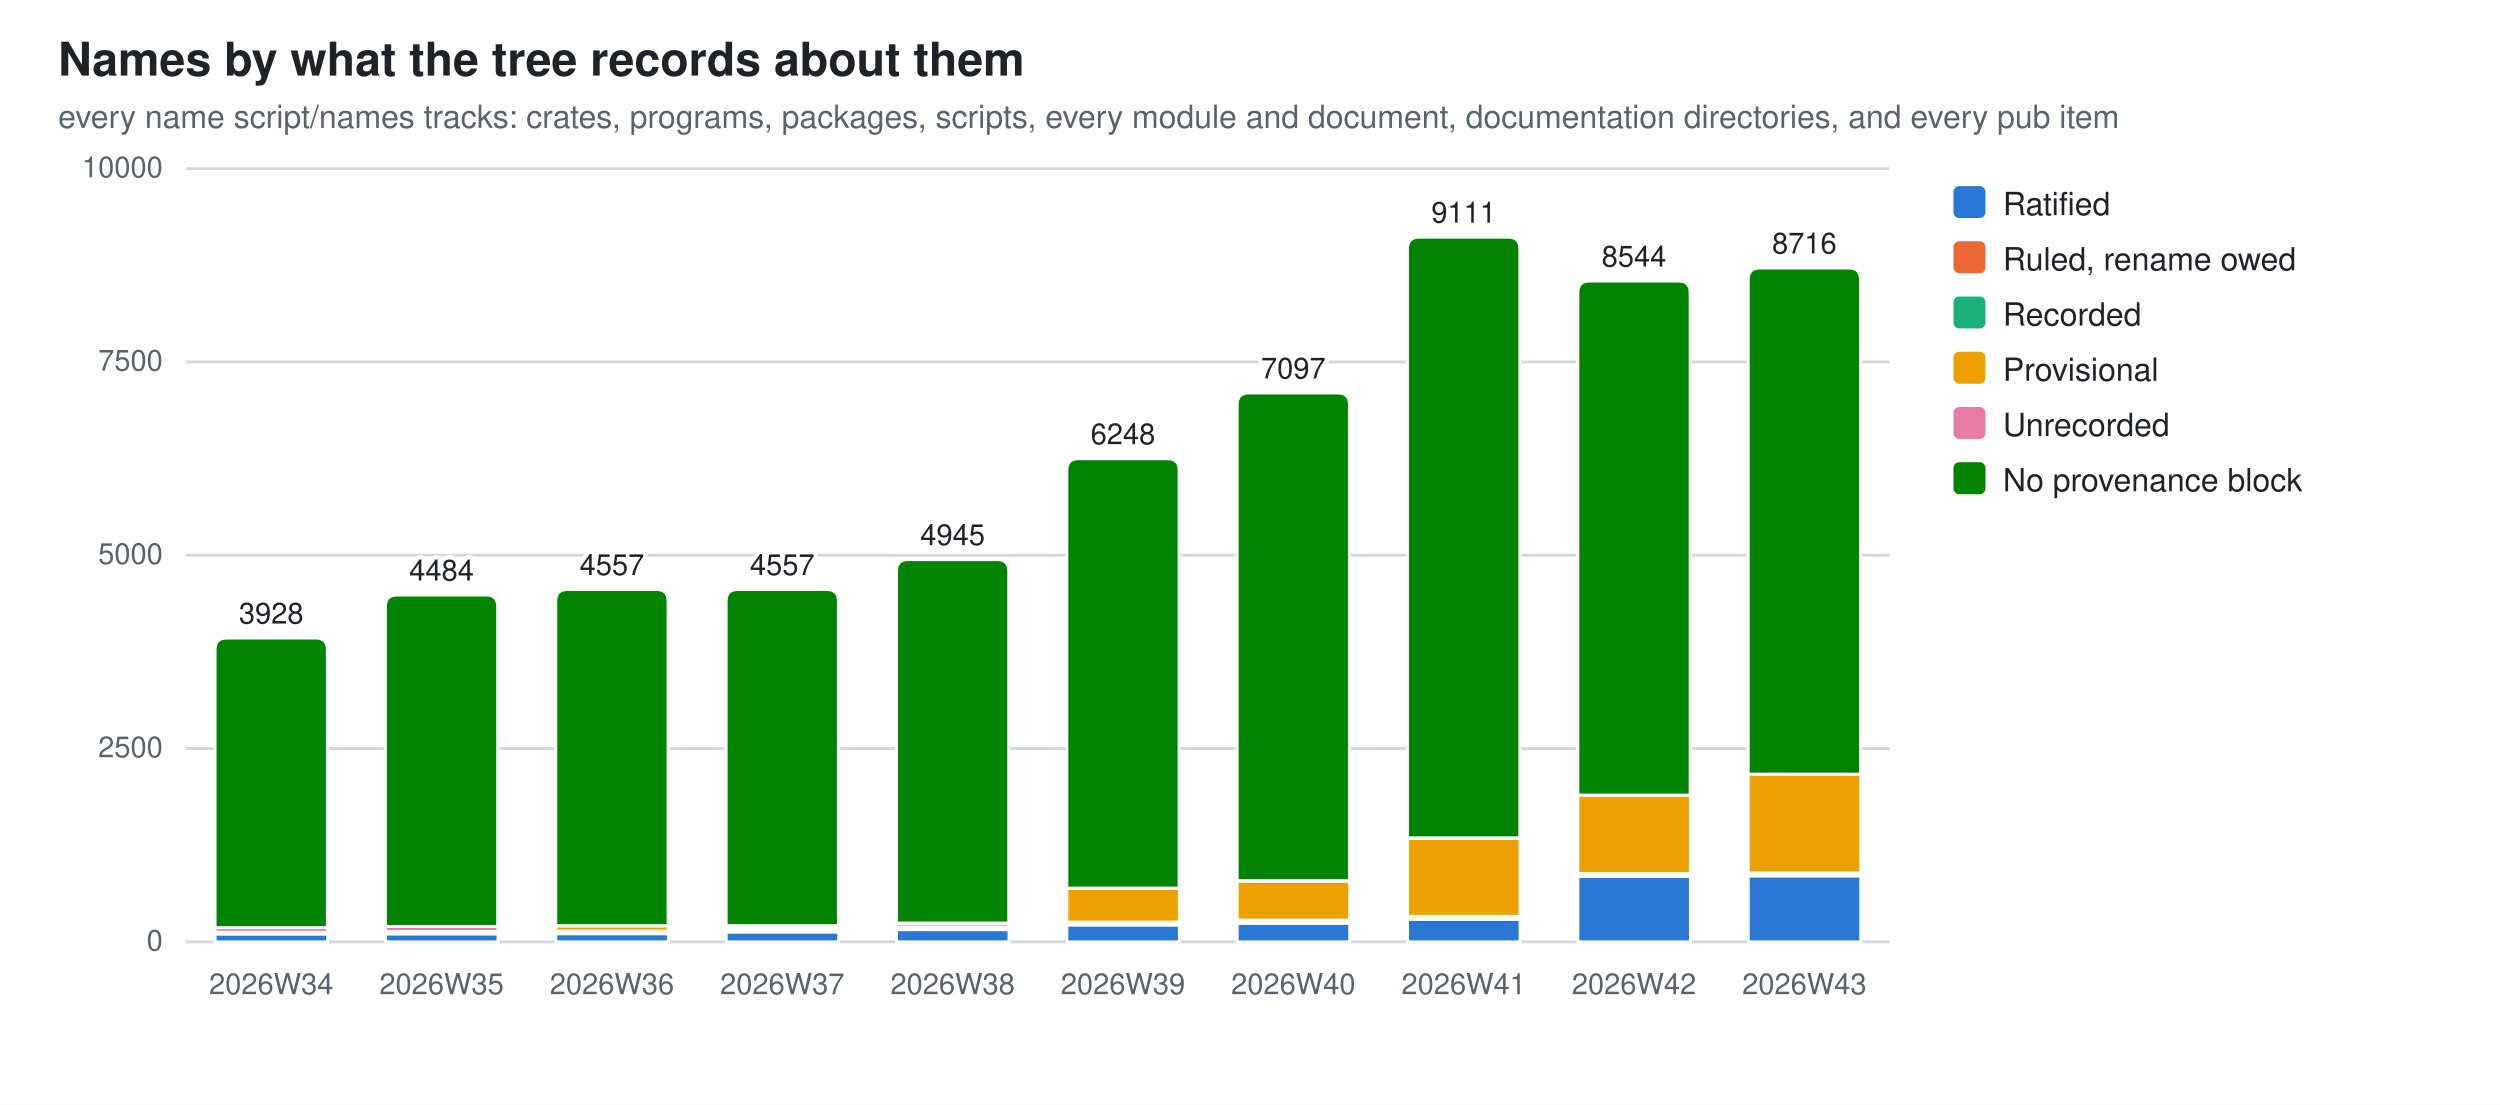
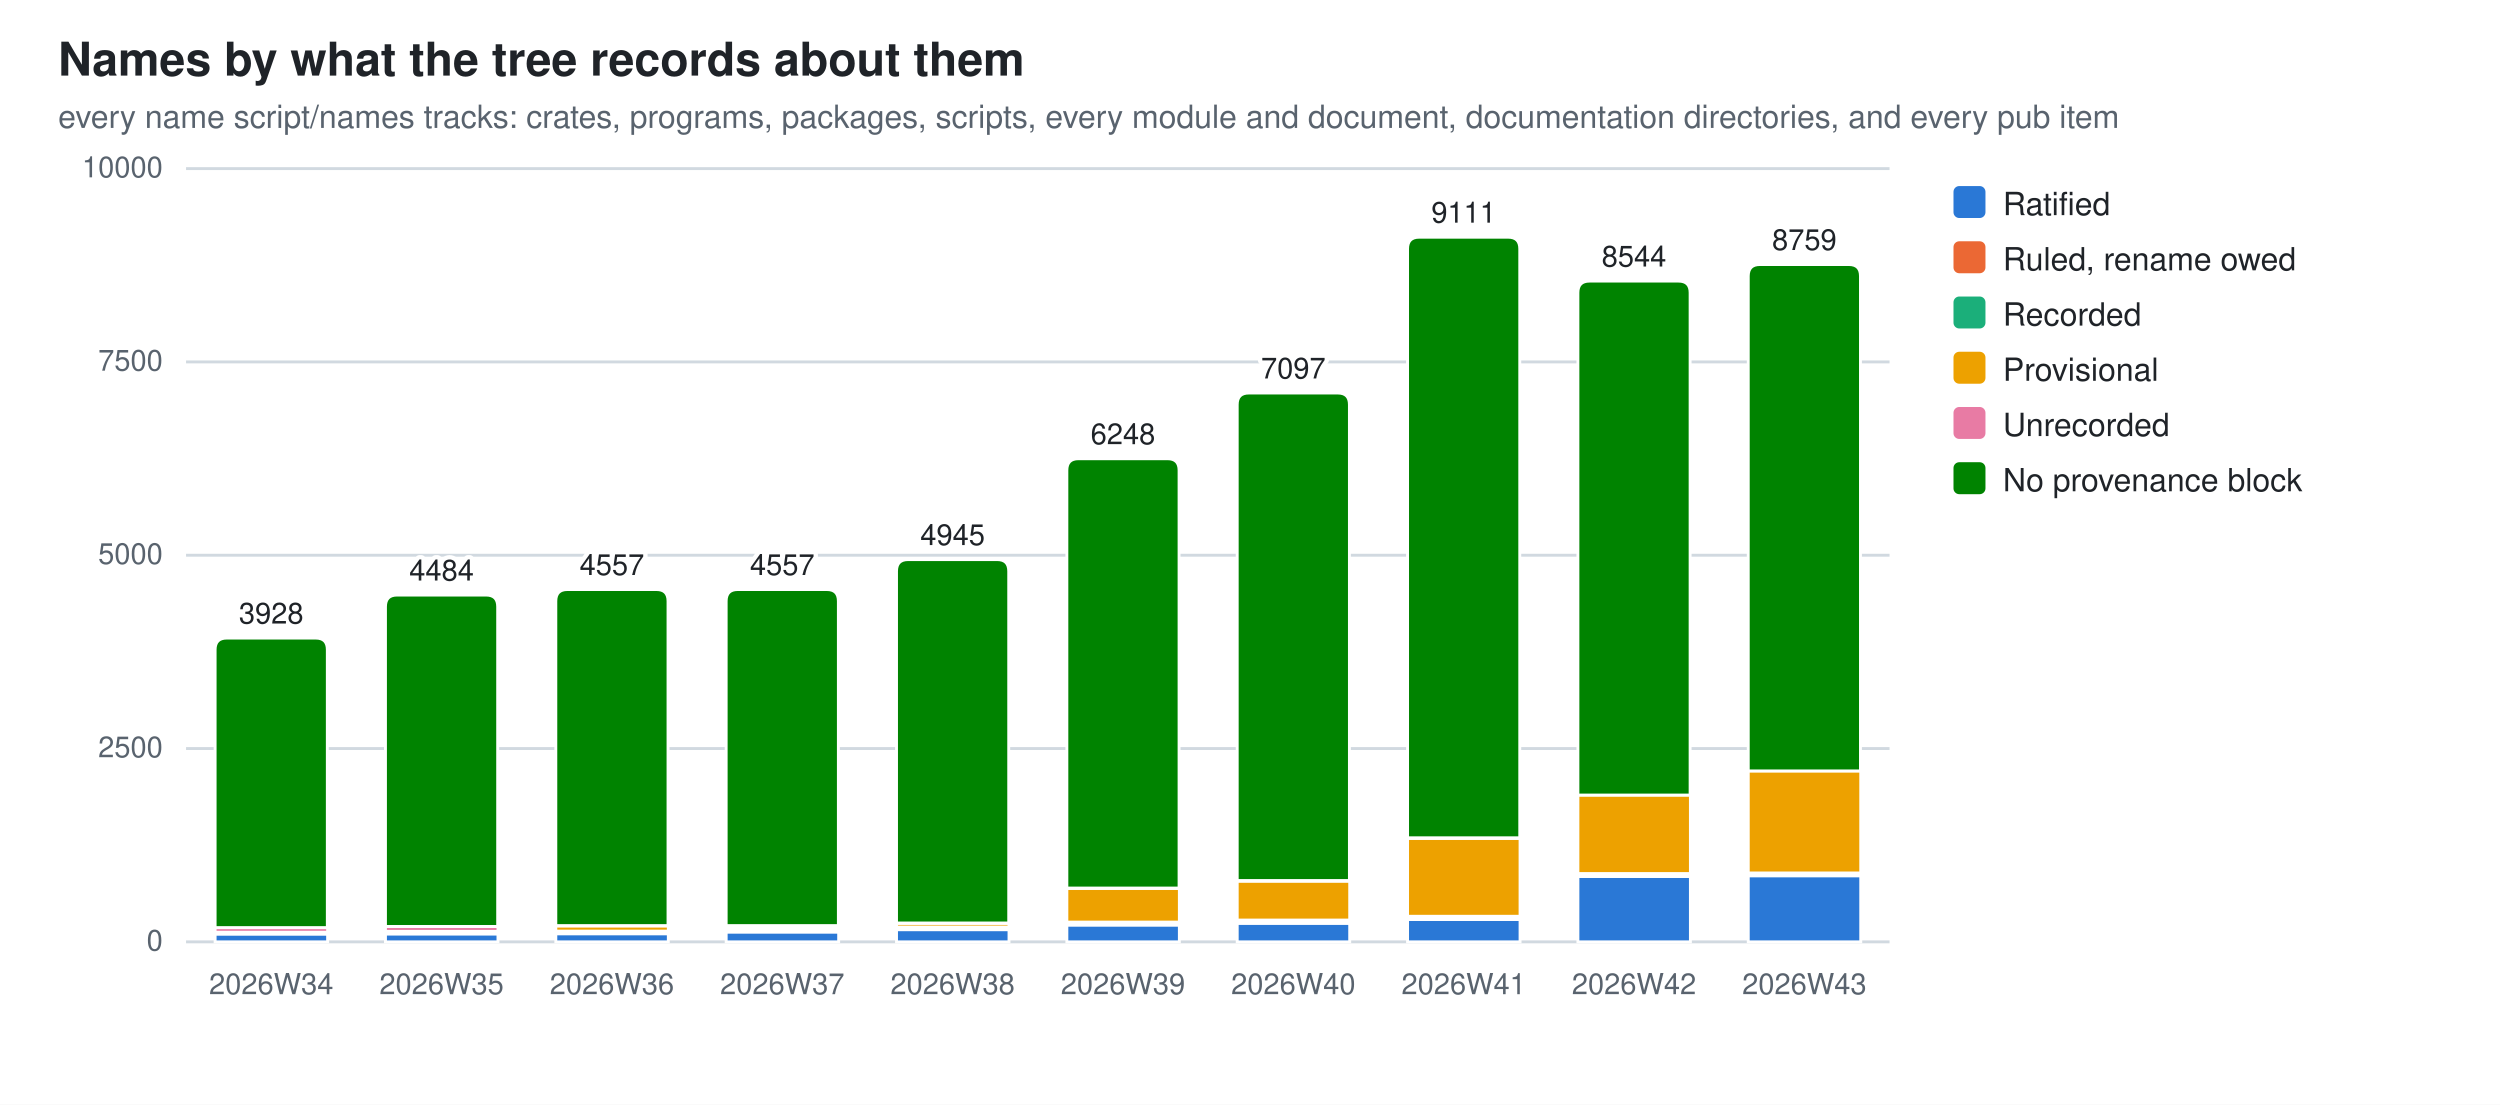
<svg xmlns="http://www.w3.org/2000/svg" width="860" height="380" viewBox="0 0 860 380" role="img" aria-label="Names by what the tree records about them">
  <style>
  .bg{fill:#ffffff} .fg{fill:#1f2328} .mut{fill:#59636e} .grid{stroke:#d1d9e0}
  .seg{stroke:#ffffff;stroke-width:1}
  .val{paint-order:stroke;stroke:#ffffff;stroke-width:3px;stroke-linejoin:round}
  .s0{fill:#2a78d6}  .s1{fill:#eb6834}  .s2{fill:#1baf7a}  .s3{fill:#eda100}  .s4{fill:#e87ba4}  .s5{fill:#008300}
  @media (prefers-color-scheme: dark){
    .bg{fill:#0d1117} .fg{fill:#e6edf3} .mut{fill:#9198a1} .grid{stroke:#30363d}
    .seg{stroke:#0d1117} .val{stroke:#0d1117} .s0{fill:#3987e5} .s1{fill:#d95926} .s2{fill:#199e70} .s3{fill:#c98500} .s4{fill:#d55181} .s5{fill:#008300}}
  text{font-family:-apple-system,BlinkMacSystemFont,"Segoe UI",Helvetica,Arial,sans-serif}
</style>
  <rect class="bg" width="860" height="380" />
  <text class="fg" x="20" y="26" font-size="16" font-weight="600">Names by what the tree records about them</text>
  <text class="mut" x="20" y="44" font-size="11">every name script/names tracks: crates, programs, packages, scripts, every module and document, documentation directories, and every pub item</text>
  <line class="grid" x1="64" y1="324.0" x2="650.0" y2="324.0" stroke-width="1" />
  <text class="mut" x="56" y="327.0" font-size="10" text-anchor="end">0</text>
  <line class="grid" x1="64" y1="257.5" x2="650.0" y2="257.5" stroke-width="1" />
  <text class="mut" x="56" y="260.5" font-size="10" text-anchor="end">2500</text>
  <line class="grid" x1="64" y1="191.0" x2="650.0" y2="191.0" stroke-width="1" />
  <text class="mut" x="56" y="194.0" font-size="10" text-anchor="end">5000</text>
  <line class="grid" x1="64" y1="124.5" x2="650.0" y2="124.5" stroke-width="1" />
  <text class="mut" x="56" y="127.5" font-size="10" text-anchor="end">7500</text>
  <line class="grid" x1="64" y1="58.0" x2="650.0" y2="58.0" stroke-width="1" />
  <text class="mut" x="56" y="61.0" font-size="10" text-anchor="end">10000</text>
  <rect class="seg s0" x="74.0" y="321.3" width="38.7" height="2.7" />
  <rect class="seg s2" x="74.0" y="321.1" width="38.7" height="0.2" />
  <rect class="seg s3" x="74.0" y="320.7" width="38.7" height="0.4" />
  <rect class="seg s4" x="74.0" y="319.1" width="38.7" height="1.6" />
  <path class="seg s5" d="M74.0,319.1 V223.5 Q74.0,219.5 78.0,219.5 H108.6 Q112.6,219.5 112.6,223.5 V319.1 Z" />
  <text class="mut" x="93.3" y="342" font-size="10" text-anchor="middle">2026W34</text>
  <text class="fg val" x="93.3" y="214.5" font-size="10" text-anchor="middle">3928</text>
  <rect class="seg s0" x="132.6" y="321.3" width="38.7" height="2.7" />
  <rect class="seg s2" x="132.6" y="321.0" width="38.7" height="0.2" />
  <rect class="seg s3" x="132.6" y="320.4" width="38.7" height="0.7" />
  <rect class="seg s4" x="132.6" y="318.7" width="38.7" height="1.7" />
  <path class="seg s5" d="M132.6,318.7 V208.7 Q132.6,204.7 136.6,204.7 H167.2 Q171.2,204.7 171.2,208.7 V318.7 Z" />
  <text class="mut" x="151.9" y="342" font-size="10" text-anchor="middle">2026W35</text>
  <text class="fg val" x="151.9" y="199.7" font-size="10" text-anchor="middle">4484</text>
  <rect class="seg s0" x="191.2" y="321.2" width="38.7" height="2.8" />
  <rect class="seg s2" x="191.2" y="320.2" width="38.7" height="1.0" />
  <rect class="seg s3" x="191.2" y="318.5" width="38.7" height="1.8" />
  <rect class="seg s4" x="191.2" y="318.4" width="38.7" height="0.1" />
  <path class="seg s5" d="M191.2,318.4 V206.8 Q191.2,202.8 195.2,202.8 H225.8 Q229.8,202.8 229.8,206.8 V318.4 Z" />
  <text class="mut" x="210.5" y="342" font-size="10" text-anchor="middle">2026W36</text>
  <text class="fg val" x="210.5" y="197.8" font-size="10" text-anchor="middle">4557</text>
  <rect class="seg s0" x="249.8" y="320.6" width="38.7" height="3.4" />
  <rect class="seg s1" x="249.8" y="320.4" width="38.7" height="0.2" />
  <rect class="seg s2" x="249.8" y="319.3" width="38.7" height="1.0" />
  <rect class="seg s3" x="249.8" y="318.4" width="38.7" height="0.9" />
  <rect class="seg s4" x="249.8" y="318.4" width="38.7" height="0.1" />
  <path class="seg s5" d="M249.8,318.4 V206.8 Q249.8,202.8 253.8,202.8 H284.4 Q288.4,202.8 288.4,206.8 V318.4 Z" />
  <text class="mut" x="269.1" y="342" font-size="10" text-anchor="middle">2026W37</text>
  <text class="fg val" x="269.1" y="197.8" font-size="10" text-anchor="middle">4557</text>
  <rect class="seg s0" x="308.4" y="319.8" width="38.7" height="4.2" />
  <rect class="seg s1" x="308.4" y="319.6" width="38.7" height="0.2" />
  <rect class="seg s2" x="308.4" y="318.9" width="38.7" height="0.7" />
  <rect class="seg s3" x="308.4" y="317.6" width="38.7" height="1.3" />
  <rect class="seg s4" x="308.4" y="317.5" width="38.7" height="0.1" />
  <path class="seg s5" d="M308.4,317.5 V196.5 Q308.4,192.5 312.4,192.5 H343.0 Q347.0,192.5 347.0,196.5 V317.5 Z" />
  <text class="mut" x="327.7" y="342" font-size="10" text-anchor="middle">2026W38</text>
  <text class="fg val" x="327.7" y="187.5" font-size="10" text-anchor="middle">4945</text>
  <rect class="seg s0" x="367.0" y="318.2" width="38.7" height="5.8" />
  <rect class="seg s1" x="367.0" y="318.0" width="38.7" height="0.2" />
  <rect class="seg s2" x="367.0" y="317.2" width="38.7" height="0.8" />
  <rect class="seg s3" x="367.0" y="305.6" width="38.7" height="11.6" />
  <rect class="seg s4" x="367.0" y="305.5" width="38.7" height="0.1" />
  <path class="seg s5" d="M367.0,305.5 V161.8 Q367.0,157.8 371.0,157.8 H401.6 Q405.6,157.8 405.6,161.8 V305.5 Z" />
  <text class="mut" x="386.3" y="342" font-size="10" text-anchor="middle">2026W39</text>
  <text class="fg val" x="386.3" y="152.8" font-size="10" text-anchor="middle">6248</text>
  <rect class="seg s0" x="425.6" y="317.6" width="38.7" height="6.4" />
  <rect class="seg s1" x="425.6" y="317.4" width="38.7" height="0.2" />
  <rect class="seg s2" x="425.6" y="316.6" width="38.7" height="0.8" />
  <rect class="seg s3" x="425.6" y="303.1" width="38.7" height="13.4" />
  <rect class="seg s4" x="425.6" y="302.9" width="38.7" height="0.2" />
  <path class="seg s5" d="M425.6,302.9 V139.2 Q425.6,135.2 429.6,135.2 H460.2 Q464.2,135.2 464.2,139.2 V302.9 Z" />
  <text class="mut" x="444.9" y="342" font-size="10" text-anchor="middle">2026W40</text>
  <text class="fg val" x="444.9" y="130.2" font-size="10" text-anchor="middle">7097</text>
  <rect class="seg s0" x="484.2" y="316.3" width="38.7" height="7.7" />
  <rect class="seg s1" x="484.2" y="316.1" width="38.7" height="0.2" />
  <rect class="seg s2" x="484.2" y="315.2" width="38.7" height="0.9" />
  <rect class="seg s3" x="484.2" y="288.4" width="38.7" height="26.8" />
  <rect class="seg s4" x="484.2" y="288.2" width="38.7" height="0.2" />
  <path class="seg s5" d="M484.2,288.2 V85.6 Q484.2,81.6 488.2,81.6 H518.8 Q522.8,81.6 522.8,85.6 V288.2 Z" />
  <text class="mut" x="503.5" y="342" font-size="10" text-anchor="middle">2026W41</text>
  <text class="fg val" x="503.5" y="76.6" font-size="10" text-anchor="middle">9111</text>
  <rect class="seg s0" x="542.8" y="301.5" width="38.7" height="22.5" />
  <rect class="seg s1" x="542.8" y="301.3" width="38.7" height="0.2" />
  <rect class="seg s2" x="542.8" y="300.5" width="38.7" height="0.8" />
  <rect class="seg s3" x="542.8" y="273.5" width="38.7" height="27.0" />
  <path class="seg s5" d="M542.8,273.5 V100.7 Q542.8,96.7 546.8,96.7 H577.4 Q581.4,96.7 581.4,100.7 V273.5 Z" />
  <text class="mut" x="562.1" y="342" font-size="10" text-anchor="middle">2026W42</text>
  <text class="fg val" x="562.1" y="91.7" font-size="10" text-anchor="middle">8544</text>
-   <rect class="seg s0" x="601.4" y="301.3" width="38.7" height="22.7" />
+   <rect class="seg s0" x="601.4" y="301.2" width="38.7" height="22.8" />
  <rect class="seg s1" x="601.4" y="301.1" width="38.7" height="0.2" />
  <rect class="seg s2" x="601.4" y="300.3" width="38.7" height="0.8" />
-   <rect class="seg s3" x="601.4" y="266.3" width="38.7" height="34.0" />
-   <path class="seg s5" d="M601.4,266.3 V96.2 Q601.4,92.2 605.4,92.2 H636.0 Q640.0,92.2 640.0,96.2 V266.3 Z" />
+   <rect class="seg s3" x="601.4" y="265.2" width="38.7" height="35.1" />
+   <path class="seg s5" d="M601.4,265.2 V95.0 Q601.4,91.0 605.4,91.0 H636.0 Q640.0,91.0 640.0,95.0 V265.2 Z" />
  <text class="mut" x="620.7" y="342" font-size="10" text-anchor="middle">2026W43</text>
-   <text class="fg val" x="620.7" y="87.2" font-size="10" text-anchor="middle">8716</text>
+   <text class="fg val" x="620.7" y="86.0" font-size="10" text-anchor="middle">8759</text>
  <rect class="s0" x="672" y="64" width="11" height="11" rx="2" />
  <text class="fg" y="74" font-size="11">
    <tspan x="689" dy="0">Ratified</tspan>
  </text>
  <rect class="s1" x="672" y="83" width="11" height="11" rx="2" />
  <text class="fg" y="93" font-size="11">
    <tspan x="689" dy="0">Ruled, rename owed</tspan>
  </text>
  <rect class="s2" x="672" y="102" width="11" height="11" rx="2" />
  <text class="fg" y="112" font-size="11">
    <tspan x="689" dy="0">Recorded</tspan>
  </text>
  <rect class="s3" x="672" y="121" width="11" height="11" rx="2" />
  <text class="fg" y="131" font-size="11">
    <tspan x="689" dy="0">Provisional</tspan>
  </text>
  <rect class="s4" x="672" y="140" width="11" height="11" rx="2" />
  <text class="fg" y="150" font-size="11">
    <tspan x="689" dy="0">Unrecorded</tspan>
  </text>
  <rect class="s5" x="672" y="159" width="11" height="11" rx="2" />
  <text class="fg" y="169" font-size="11">
    <tspan x="689" dy="0">No provenance block</tspan>
  </text>
</svg>
